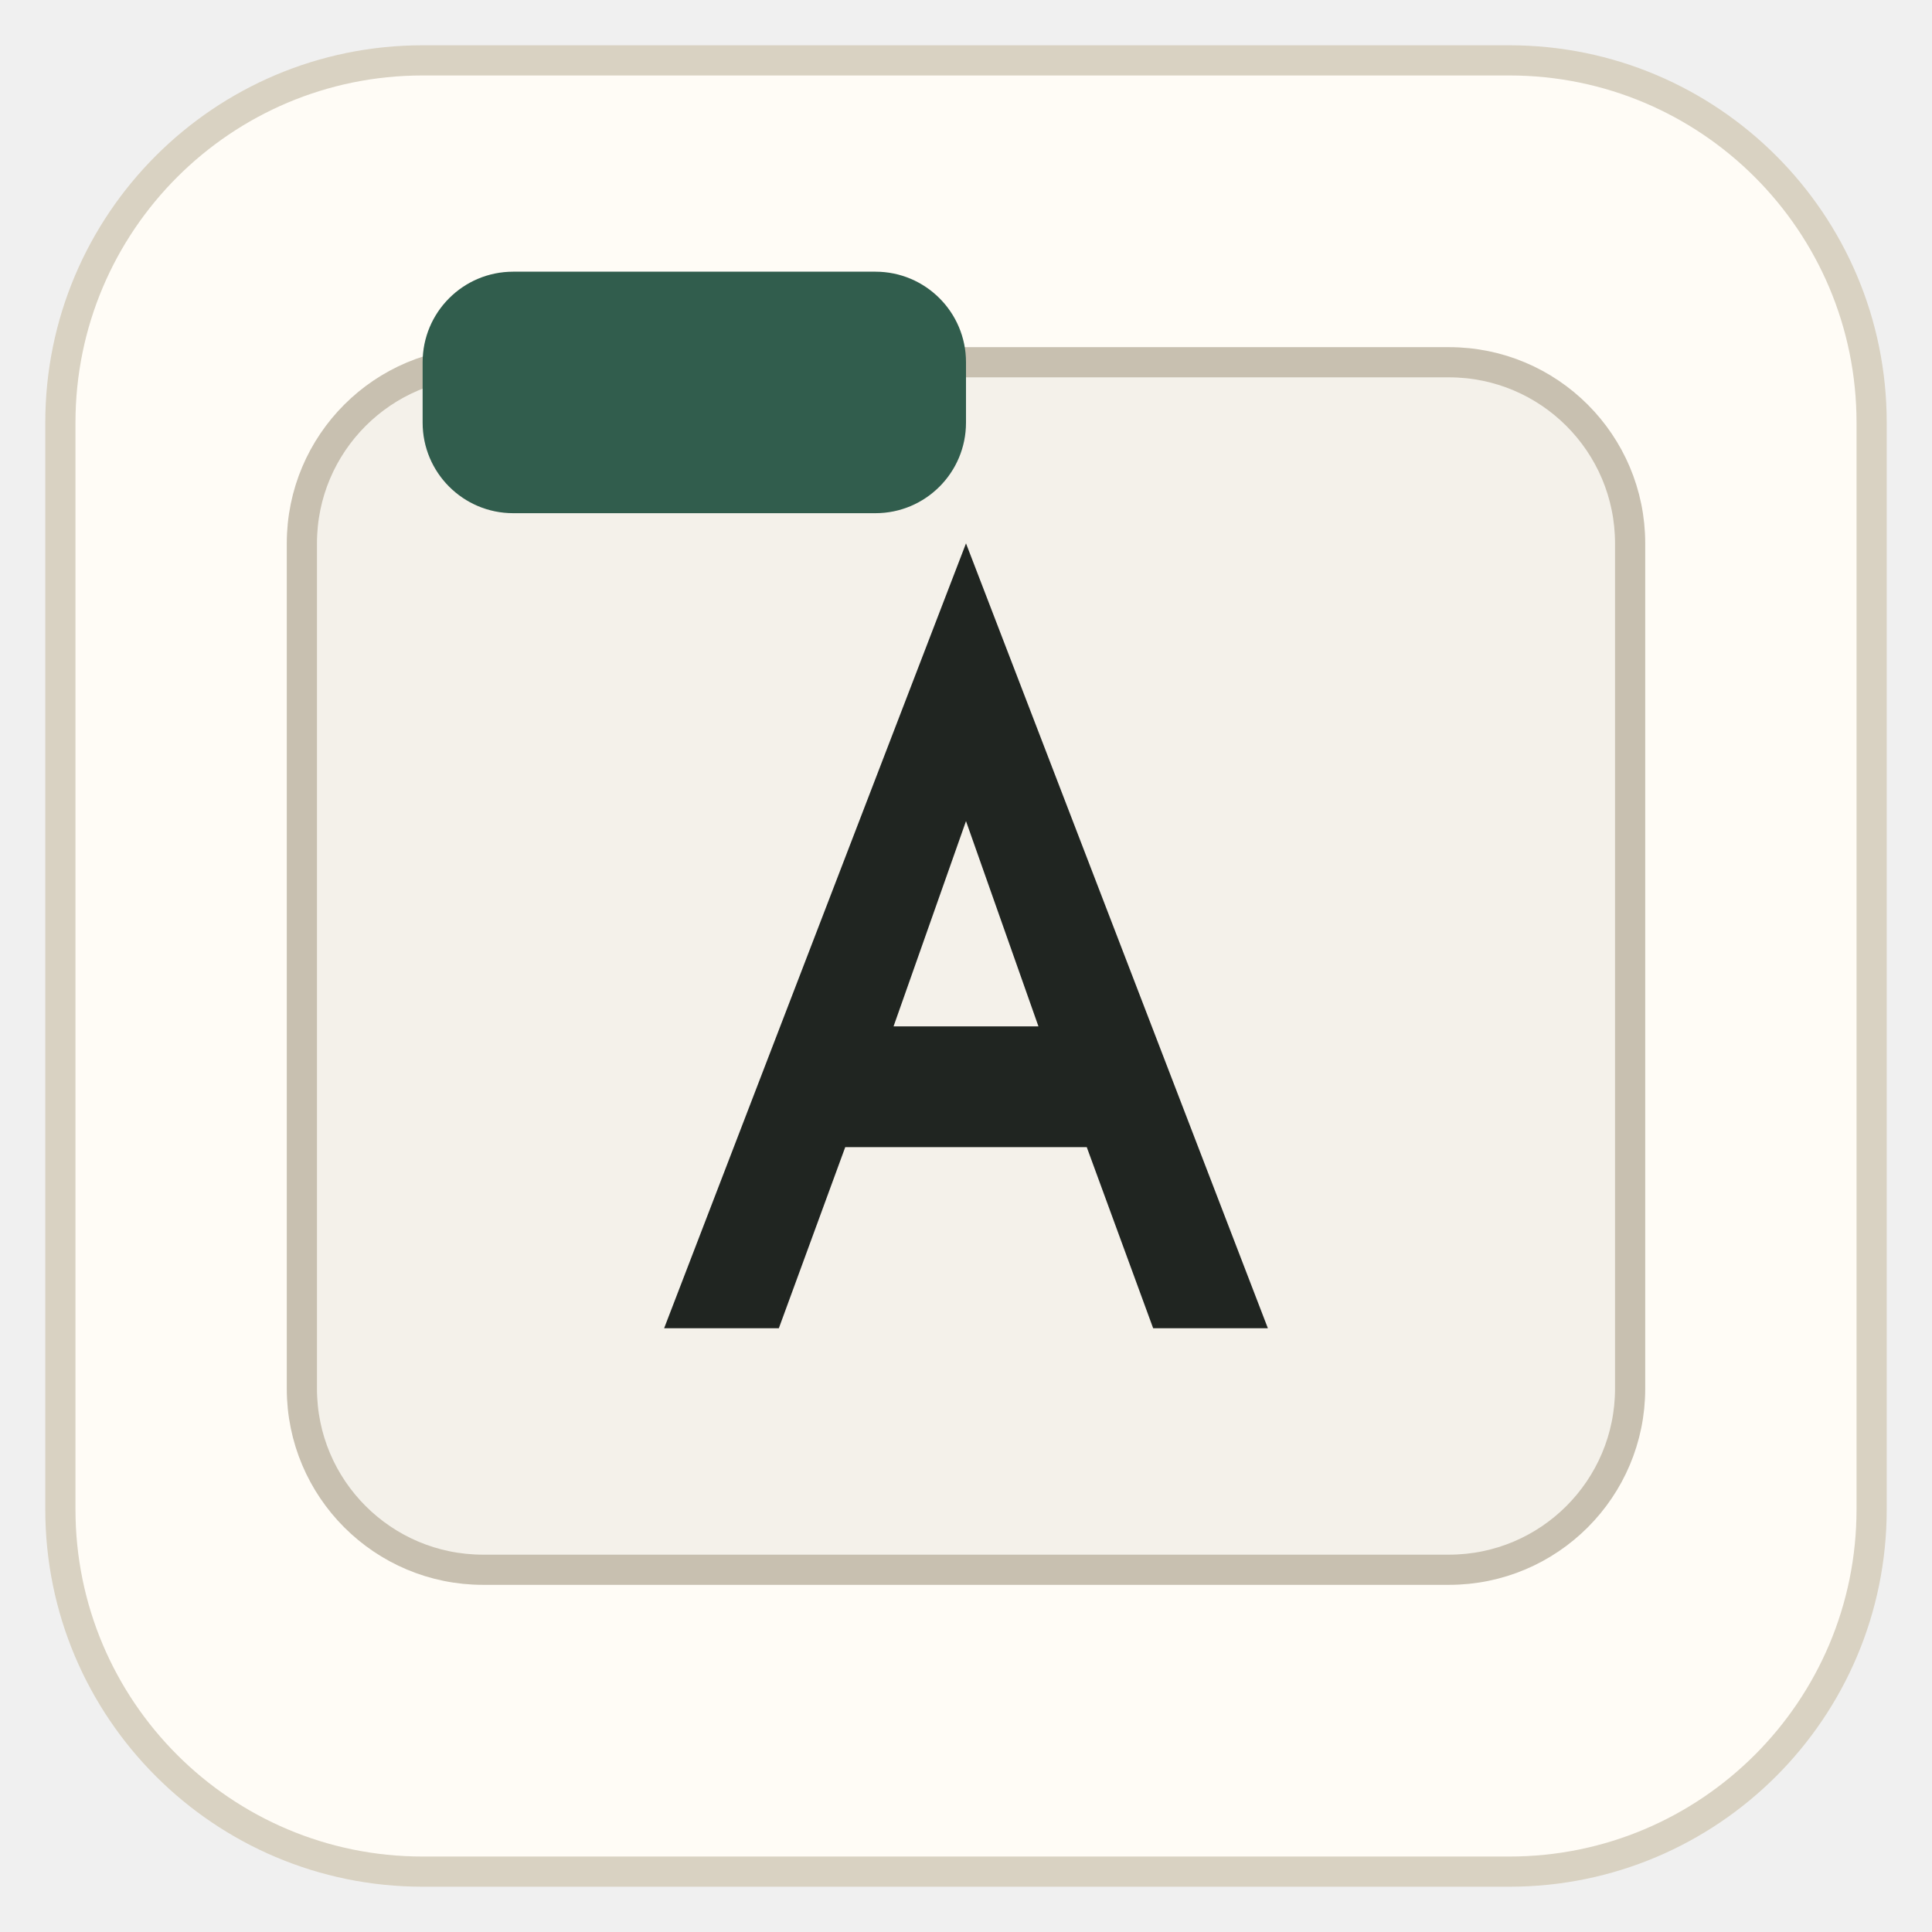
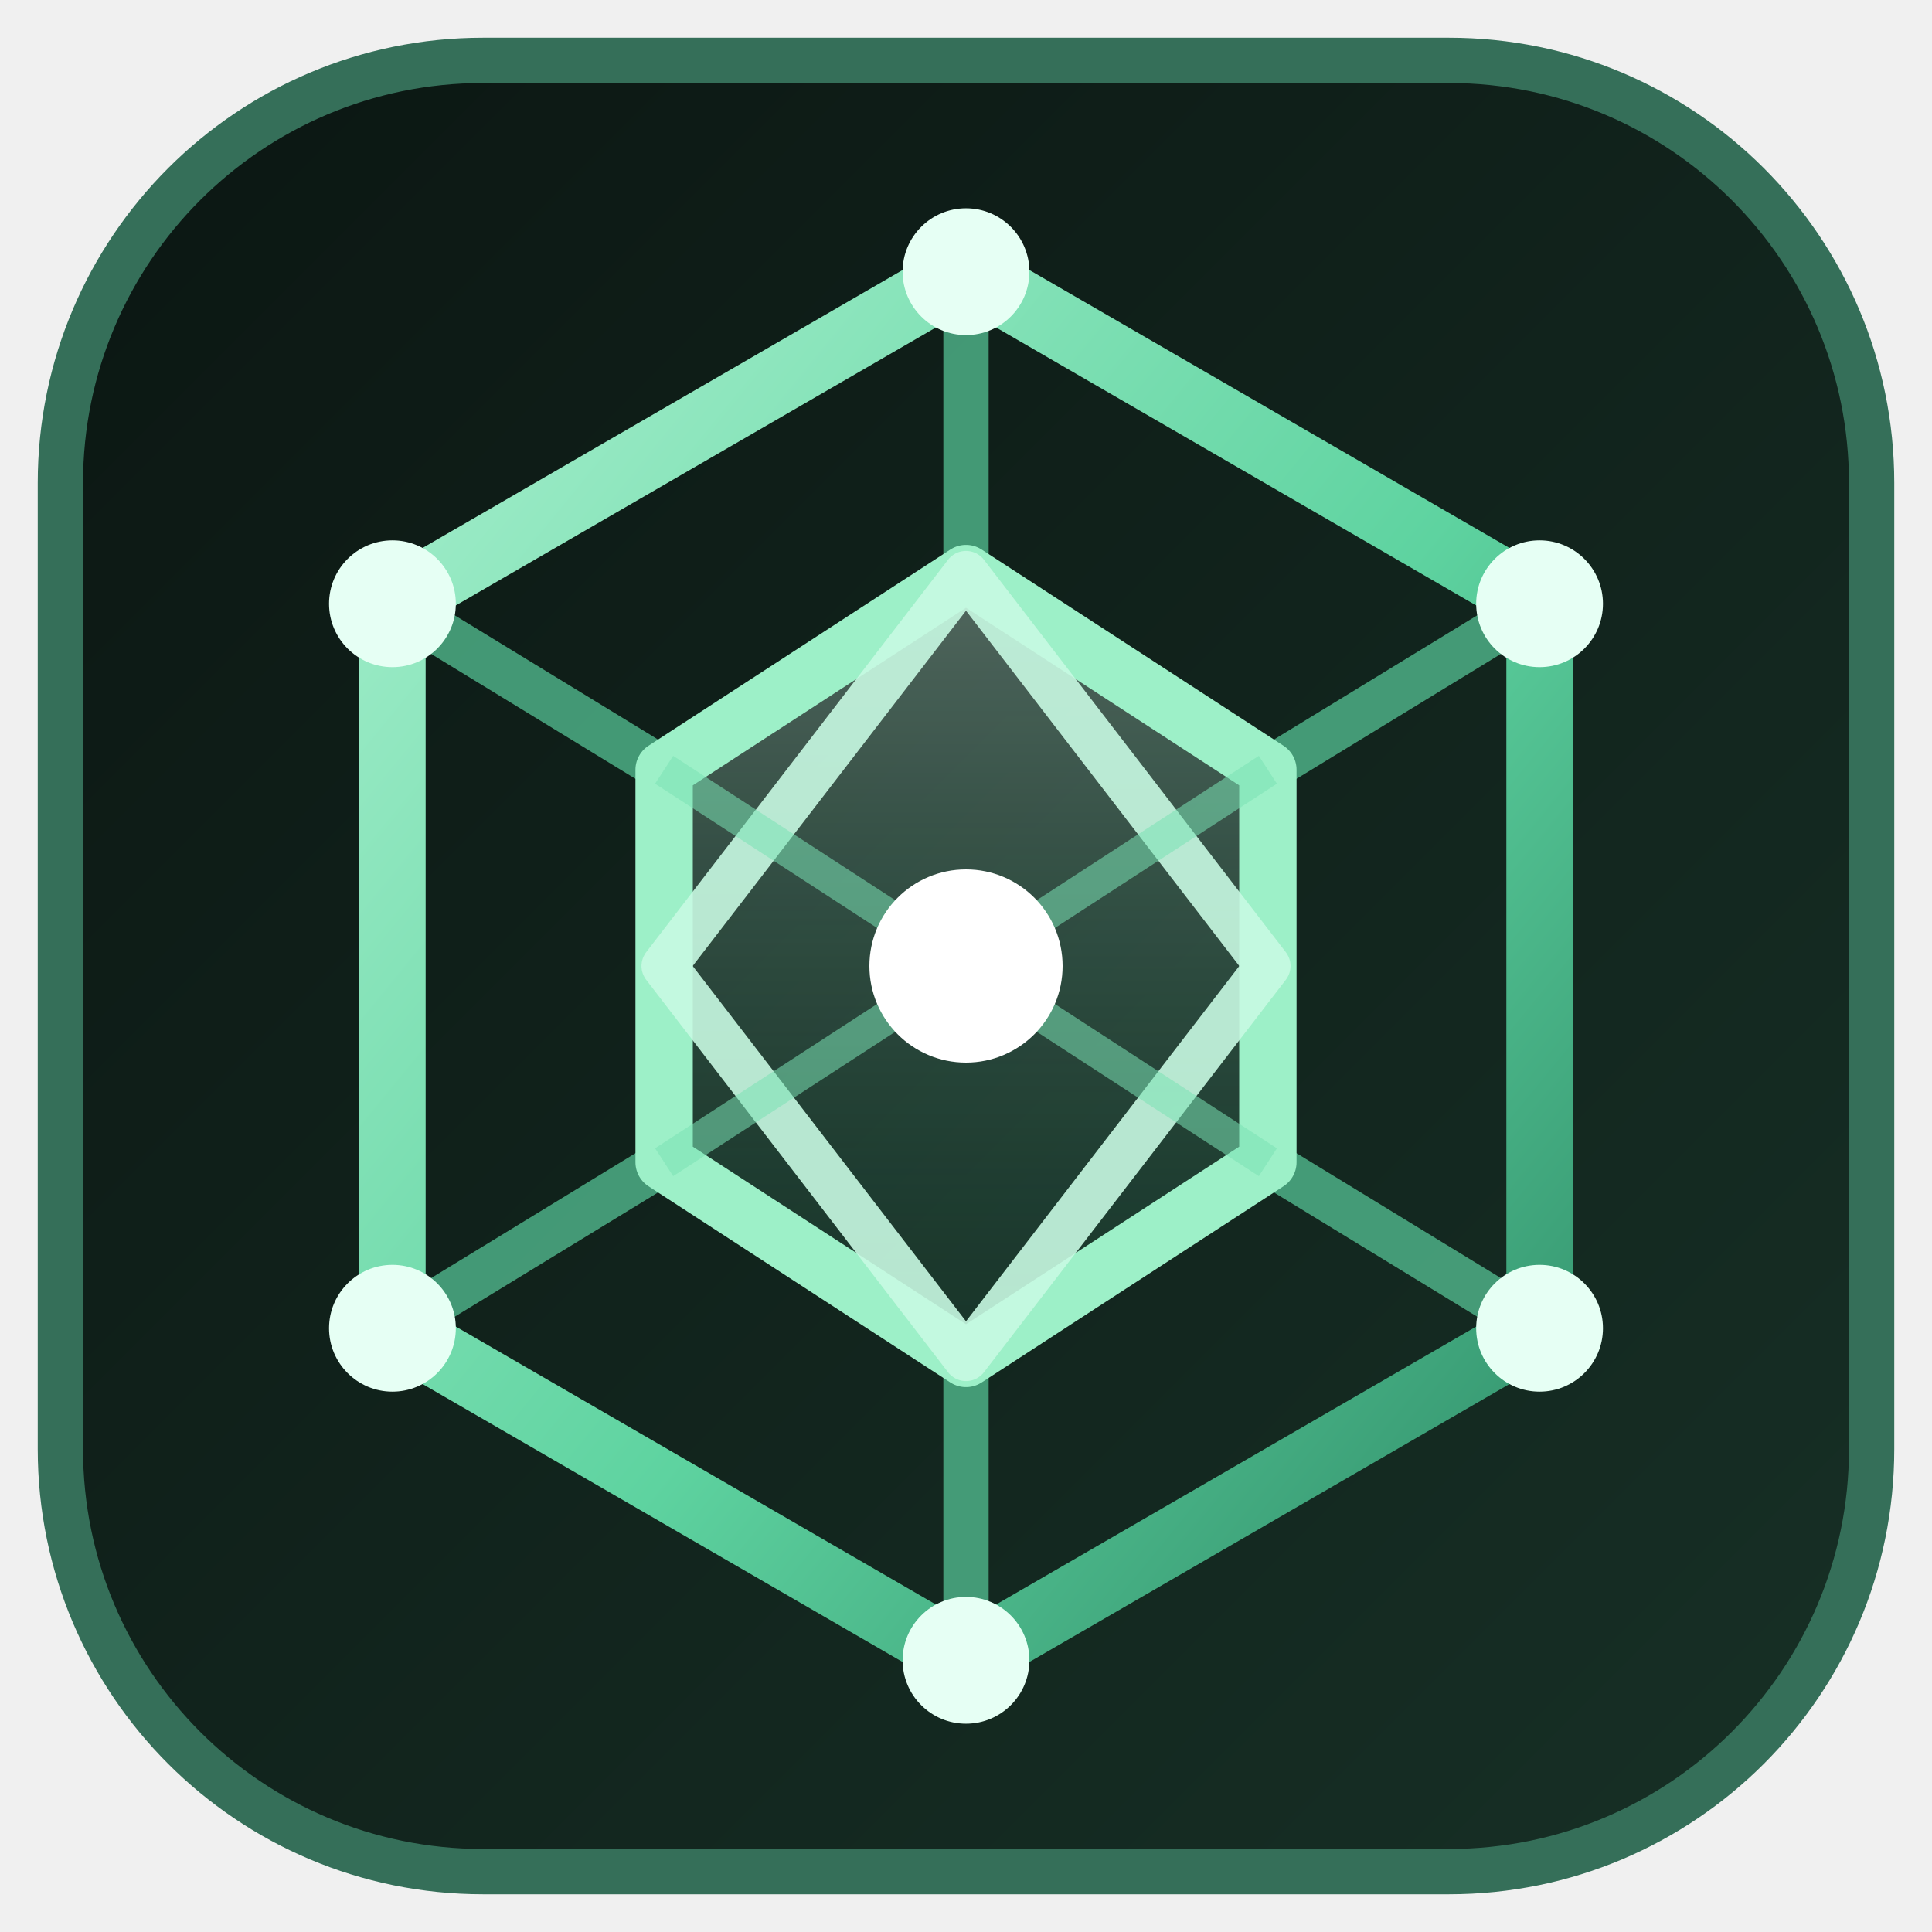
<svg xmlns="http://www.w3.org/2000/svg" viewBox="0 0 64 64" width="64" height="64">
-   <rect x="2" y="2" width="60" height="60" rx="12" fill="#FFFCF6" stroke="#D9D2C2" />
-   <rect x="10" y="12" width="44" height="40" rx="6" fill="#F4F1EA" stroke="#C8C0B0" />
-   <rect x="14" y="9" width="18" height="8" rx="3" fill="#315D4D" />
-   <path d="M22 44 L32 18 L42 44 H38.2 L36 38 H28 L25.8 44 Z M29.6 34 H34.4 L32 27.2 Z" fill="#202521" />
+   <defs>
+     <linearGradient id="bg" x1="0" y1="0" x2="1" y2="1">
+       <stop offset="0%" stop-color="#0B1612" />
+       <stop offset="100%" stop-color="#173026" />
+     </linearGradient>
+     <linearGradient id="prism" x1="0" y1="0" x2="1" y2="1">
+       <stop offset="0%" stop-color="#A8F0CE" />
+       <stop offset="55%" stop-color="#5ED3A0" />
+       <stop offset="100%" stop-color="#2E8B67" />
+     </linearGradient>
+     <linearGradient id="core" x1="0" y1="0" x2="0" y2="1">
+       <stop offset="0%" stop-color="#DDFBEF" stop-opacity="0.32" />
+       <stop offset="100%" stop-color="#48B88A" stop-opacity="0.10" />
+     </linearGradient>
+   </defs>
+   <rect x="2" y="2" width="60" height="60" rx="14" fill="url(#bg)" stroke="#356F59" stroke-width="1.5" />
+   <polygon points="32,9 51,20 51,44 32,55 13,44 13,20" fill="none" stroke="url(#prism)" stroke-width="2.2" stroke-linejoin="round" />
+   <g stroke="#58C898" stroke-width="1.5" stroke-linecap="round" opacity="0.72">
+     <line x1="32" y1="9" x2="32" y2="19" />
+     <line x1="51" y1="20" x2="42" y2="25.5" />
+     <line x1="51" y1="44" x2="42" y2="38.5" />
+     <line x1="32" y1="55" x2="32" y2="45" />
+     <line x1="13" y1="44" x2="22" y2="38.5" />
+     <line x1="13" y1="20" x2="22" y2="25.5" />
+   </g>
+   <polygon points="32,19 42,25.5 42,38.5 32,45 22,38.5 22,25.5" fill="url(#core)" stroke="#9DF0C8" stroke-width="1.9" stroke-linejoin="round" />
+   <polygon points="32,19 42,32 32,45 22,32" fill="none" stroke="#C8F9E2" stroke-width="1.5" stroke-linejoin="round" opacity="0.9" />
+   <line x1="22" y1="25.5" x2="42" y2="38.5" stroke="#7AE2B4" stroke-width="1.1" opacity="0.55" />
+   <line x1="42" y1="25.5" x2="22" y2="38.5" stroke="#7AE2B4" stroke-width="1.1" opacity="0.55" />
+   <g fill="#E6FFF4">
+     <circle cx="32" cy="9" r="2.1" />
+     <circle cx="51" cy="20" r="2.1" />
+     <circle cx="51" cy="44" r="2.1" />
+     <circle cx="32" cy="55" r="2.1" />
+     <circle cx="13" cy="44" r="2.1" />
+     <circle cx="13" cy="20" r="2.1" />
+     <circle cx="32" cy="32" r="3.2" fill="#FFFFFF" />
+   </g>
</svg>
